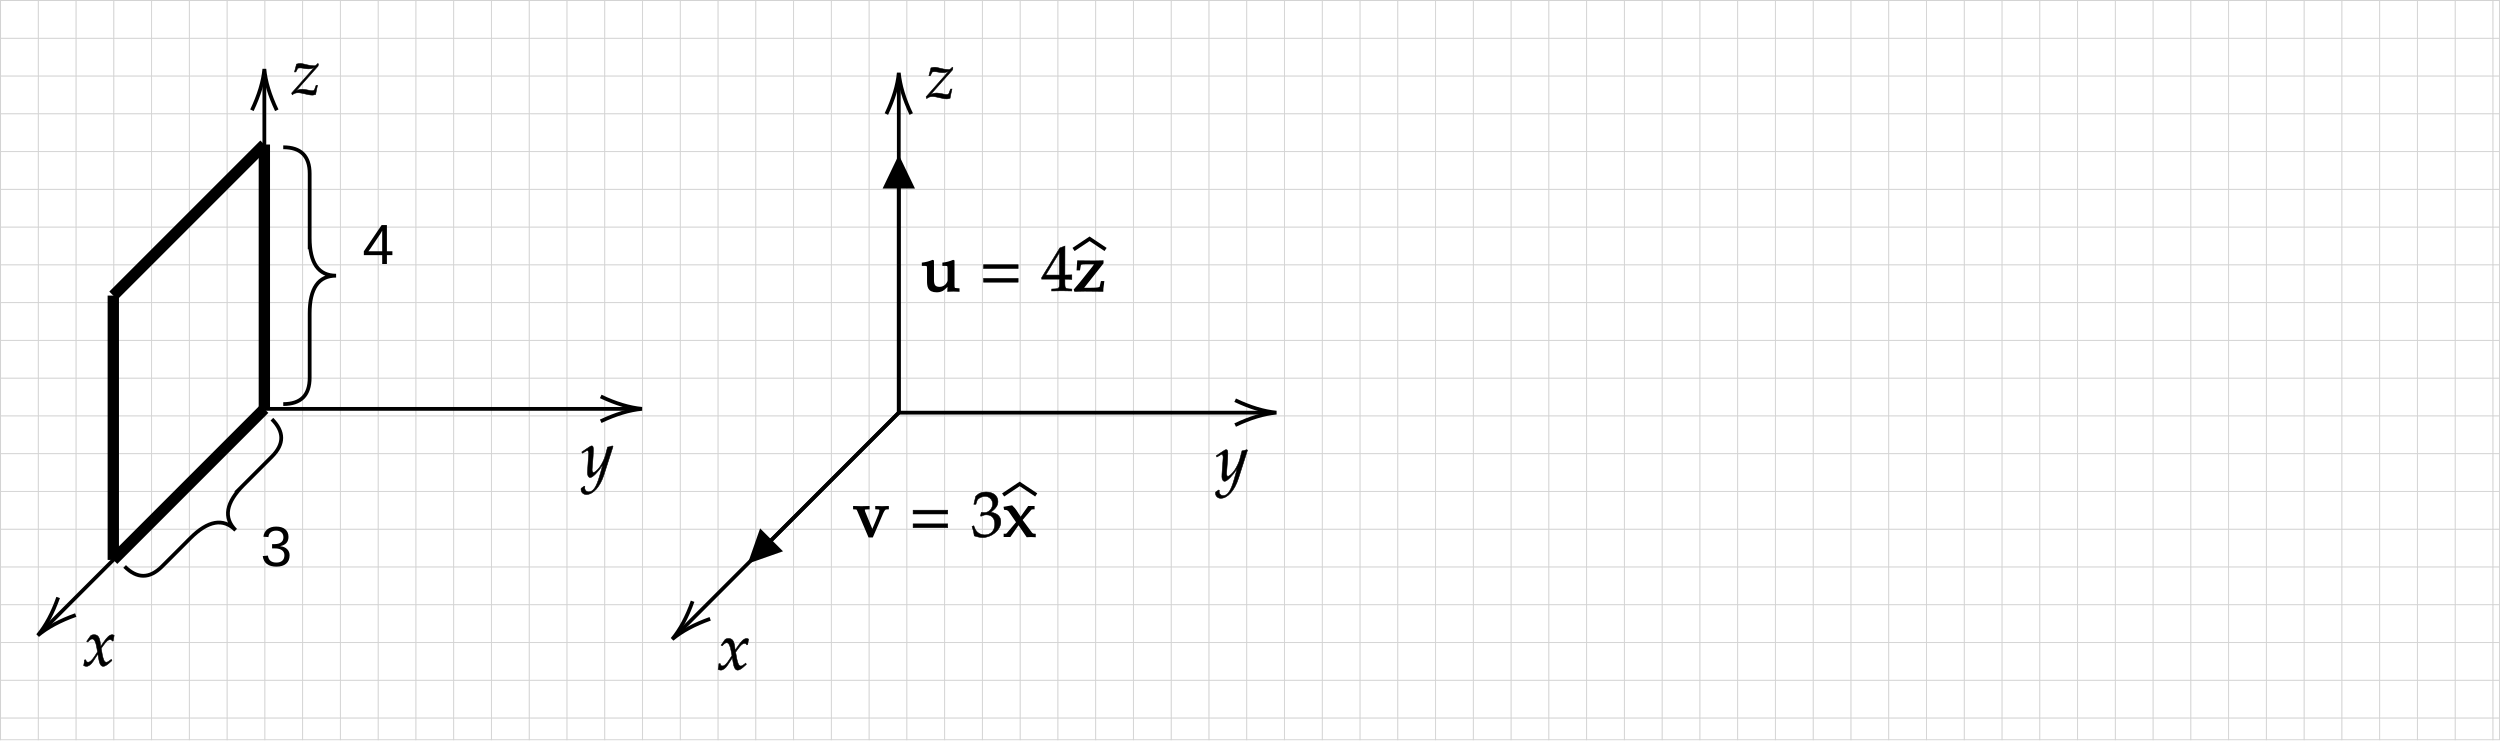
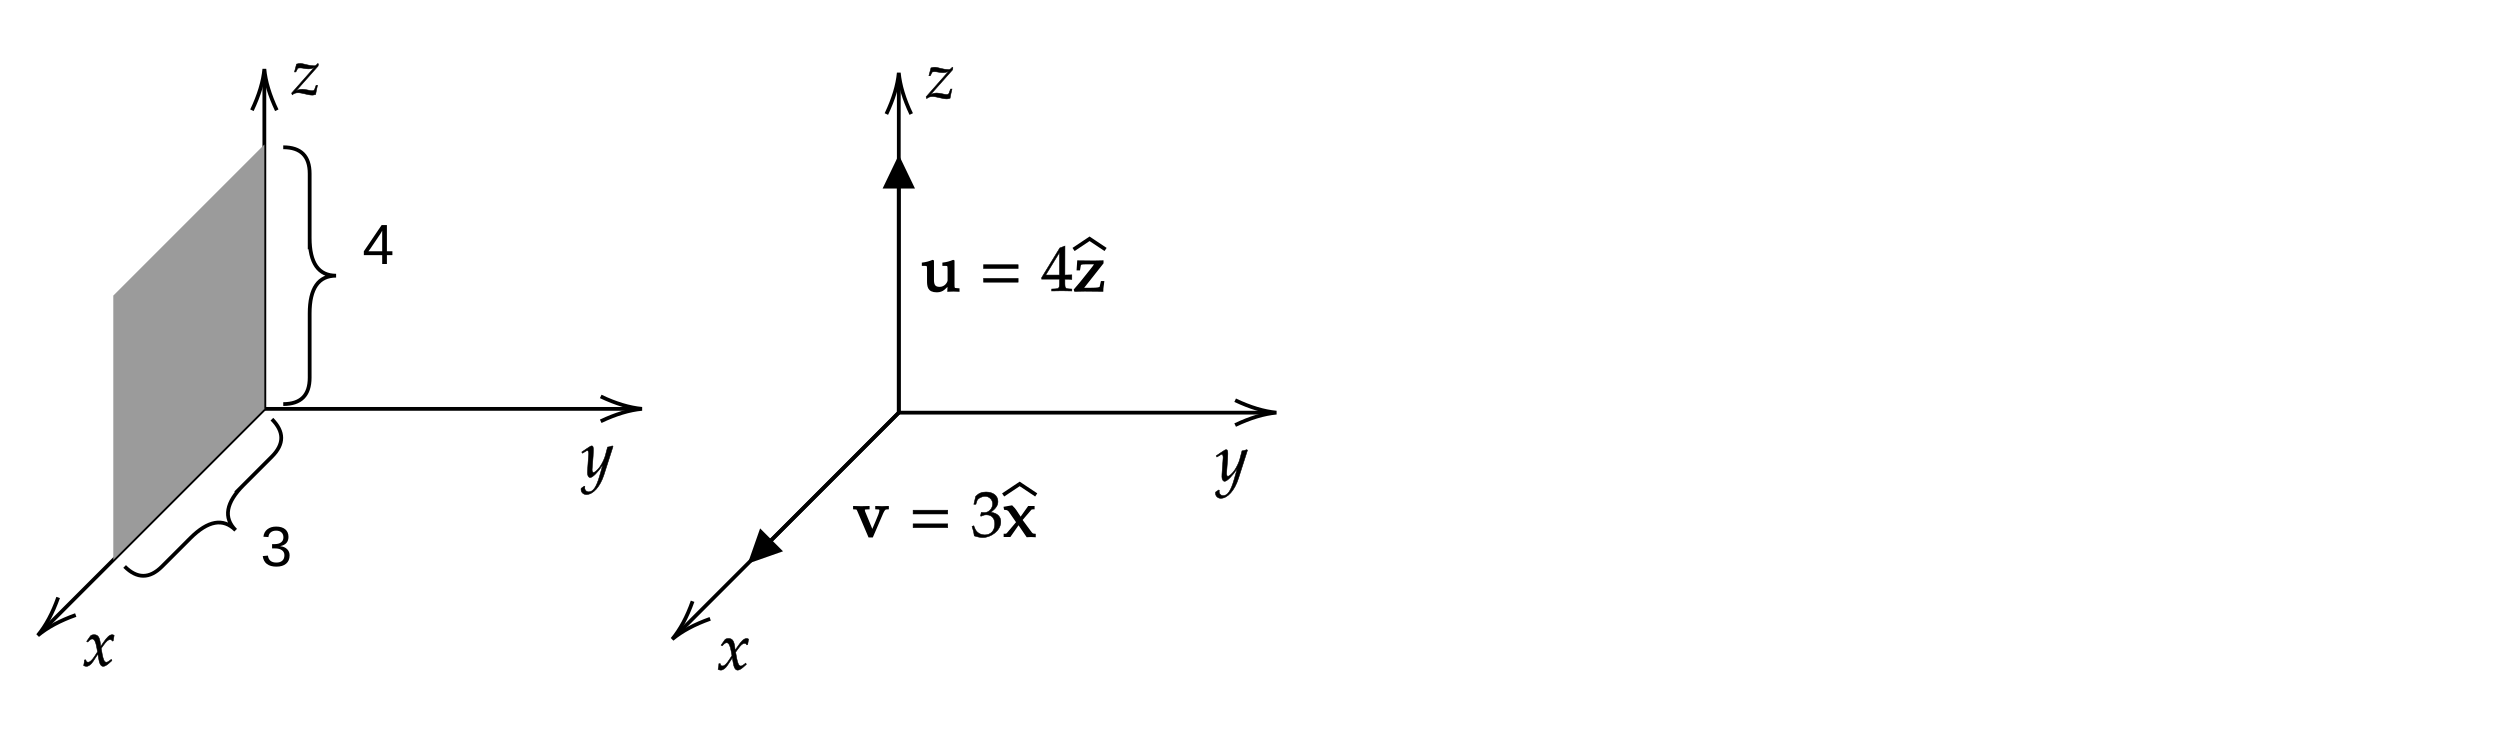
<svg xmlns="http://www.w3.org/2000/svg" x="0" y="0" width="662" height="196" style="         width:662px;         height:196px;         background: transparent;         fill: none; ">
-   <svg>
-     <g>
-       <defs>
-         <pattern id=".024393101556811514" width="10" height="10" patternUnits="userSpaceOnUse">
-           <path d="M 10 0 L 0 0 0 10" fill="none" stroke="lightgray" stroke-width="0.5" />
-         </pattern>
-       </defs>
-       <rect width="100%" height="100%" fill="url(#.024393101556811514)" stroke="lightgray" stroke-width="0.5" />
-     </g>
-   </svg>
  <svg class="role-diagram-draw-area">
    <g class="shapes-region" style="stroke: black; fill: none;">
-       <g class="grouped-shape">
-         <g class="arrow-line">
-           <path class="connection real" stroke-dasharray="" d="  M30,148.27 L30,78.27" style="stroke: rgb(0, 0, 0); stroke-width: 3; fill: rgb(155, 155, 155); fill-opacity: 0.2;" />
-         </g>
-         <g class="arrow-line">
-           <path class="connection real" stroke-dasharray="" d="  M70,38.27 L30,78.27" style="stroke: rgb(0, 0, 0); stroke-width: 3; fill: rgb(155, 155, 155); fill-opacity: 0.2;" />
-         </g>
-         <g class="arrow-line">
-           <path class="connection real" stroke-dasharray="" d="  M70,38.27 L70,108.27" style="stroke: rgb(0, 0, 0); stroke-width: 3; fill: rgb(155, 155, 155); fill-opacity: 0.2;" />
-         </g>
-         <g class="arrow-line">
-           <path class="connection real" stroke-dasharray="" d="  M30,148.27 L70,108.27" style="stroke: rgb(0, 0, 0); stroke-width: 3; fill: rgb(155, 155, 155); fill-opacity: 0.2;" />
-         </g>
-       </g>
      <g class="arrow-line">
        <path class="connection real" stroke-dasharray="" d="  M70,108.27 L11.41,166.85" style="stroke: rgb(0, 0, 0); stroke-width: 1; fill: none; fill-opacity: 1;" />
        <g stroke="#000" transform="matrix(0.7071068,-0.7071068,0.7071068,0.7071068,10,168.2667)" style="stroke: rgb(0, 0, 0); stroke-width: 1;">
          <path d=" M10.93,-3.29 Q4.96,-0.45 0,0 Q4.96,0.45 10.93,3.29" />
        </g>
      </g>
      <g class="arrow-line">
        <path class="connection real" stroke-dasharray="" d="  M70,108.27 L168,108.27" style="stroke: rgb(0, 0, 0); stroke-width: 1; fill: none; fill-opacity: 1;" />
        <g stroke="#000" transform="matrix(-1,1.2246467991473532e-16,-1.2246467991473532e-16,-1,170,108.2667)" style="stroke: rgb(0, 0, 0); stroke-width: 1;">
          <path d=" M10.93,-3.29 Q4.96,-0.45 0,0 Q4.96,0.45 10.93,3.29" />
        </g>
      </g>
      <g class="arrow-line">
        <path class="connection real" stroke-dasharray="" d="  M70,108.27 L70,20.27" style="stroke: rgb(0, 0, 0); stroke-width: 1; fill: none; fill-opacity: 1;" />
        <g stroke="#000" transform="matrix(3.061616997868383e-16,1,-1,3.061616997868383e-16,70,18.26667)" style="stroke: rgb(0, 0, 0); stroke-width: 1;">
          <path d=" M10.93,-3.29 Q4.96,-0.45 0,0 Q4.96,0.45 10.93,3.29" />
        </g>
      </g>
      <g class="composite-shape">
        <path class="real" d=" M33,150 Q37.95,154.95 42.9,150 L50.38,142.52 Q57.45,135.45 62.4,140.4 Q57.45,135.45 64.52,128.38 M62.4,130.5 L72,120.9 Q76.95,115.95 72,111" style="stroke-width: 1; stroke: rgb(0, 0, 0); fill: none; fill-opacity: 1;" />
      </g>
      <g class="composite-shape">
        <path class="real" d=" M75,107 Q82,107 82,100 L82,83 Q82,73 89,73 Q82,73 82,63 M82,66 L82,46 Q82,39 75,39" style="stroke-width: 1; stroke: rgb(0, 0, 0); fill: none; fill-opacity: 1;" />
      </g>
      <g class="arrow-line">
        <path class="connection real" stroke-dasharray="" d="  M238,109.27 L179.41,167.85" style="stroke: rgb(0, 0, 0); stroke-width: 1; fill: none; fill-opacity: 1;" />
        <g stroke="#000" transform="matrix(0.7071068,-0.7071068,0.7071068,0.7071068,178,169.2667)" style="stroke: rgb(0, 0, 0); stroke-width: 1;">
          <path d=" M10.93,-3.29 Q4.96,-0.45 0,0 Q4.96,0.45 10.93,3.29" />
        </g>
      </g>
      <g class="arrow-line">
        <path class="connection real" stroke-dasharray="" d="  M238,109.27 L336,109.27" style="stroke: rgb(0, 0, 0); stroke-width: 1; fill: none; fill-opacity: 1;" />
        <g stroke="#000" transform="matrix(-1,1.2246467991473532e-16,-1.2246467991473532e-16,-1,338,109.2667)" style="stroke: rgb(0, 0, 0); stroke-width: 1;">
          <path d=" M10.93,-3.29 Q4.96,-0.45 0,0 Q4.96,0.45 10.93,3.29" />
        </g>
      </g>
      <g class="arrow-line">
        <path class="connection real" stroke-dasharray="" d="  M238,109.27 L238,21.27" style="stroke: rgb(0, 0, 0); stroke-width: 1; fill: none; fill-opacity: 1;" />
        <g stroke="#000" transform="matrix(3.061616997868383e-16,1,-1,3.061616997868383e-16,238,19.26667)" style="stroke: rgb(0, 0, 0); stroke-width: 1;">
          <path d=" M10.93,-3.29 Q4.96,-0.45 0,0 Q4.96,0.45 10.93,3.29" />
        </g>
      </g>
      <g class="arrow-line">
        <path class="connection real" stroke-dasharray="" d="  M238,109.27 L200.12,147.15" style="stroke: rgb(0, 0, 0); stroke-width: 1; fill: none; fill-opacity: 1;" />
        <g stroke="none" fill="#000" transform="matrix(0.7071068,-0.7071068,0.7071068,0.7071068,198,149.2667)" style="stroke: none; fill: rgb(0, 0, 0); stroke-width: 1;">
          <path d=" M8.93,-4.29 L0,0 L8.93,4.29 Z" />
        </g>
      </g>
      <g class="arrow-line">
        <path class="connection real" stroke-dasharray="" d="  M238,109.27 L238,44" style="stroke: rgb(0, 0, 0); stroke-width: 1; fill: none; fill-opacity: 1;" />
        <g stroke="none" fill="#000" transform="matrix(3.061616997868383e-16,1,-1,3.061616997868383e-16,238,41)" style="stroke: none; fill: rgb(0, 0, 0); stroke-width: 1;">
          <path d=" M8.93,-4.29 L0,0 L8.93,4.29 Z" />
        </g>
+       </g>
+       <g class="shape">
+         <polygon class="real" points=" 70,38.27 70,108.27 30,148.27 30,78.27" style="stroke: none; stroke-opacity: 1; stroke-width: 1; fill: rgb(155, 155, 155); fill-opacity: 1;" />
      </g>
      <g />
    </g>
    <g />
    <g />
    <g />
  </svg>
  <svg width="660" height="194" style="width:660px;height:194px;font-family:Asana-Math, Asana;background:transparent;">
    <g>
      <g>
        <g>
          <g transform="matrix(1,0,0,1,22,176.2656)">
            <path transform="matrix(0.017,0,0,-0.017,0,0)" d="M9 1C24 -7 40 -11 52 -11C85 -11 124 18 155 65L231 182L242 113C255 28 278 -11 314 -11C336 -11 368 6 400 35L449 79L440 98C404 68 379 53 363 53C348 53 335 63 325 83C316 102 305 139 300 168L282 269L317 318C364 383 391 406 422 406C438 406 450 398 455 383L469 387L484 472C472 479 463 482 454 482C414 482 374 446 312 354L275 299L269 347C257 446 230 482 171 482C145 482 123 474 114 461L56 378L73 368C103 402 123 416 142 416C175 416 197 375 214 277L225 215L185 153C142 86 108 54 80 54C65 54 54 58 52 63L41 91L21 88C21 53 13 27 9 1Z" stroke="rgb(0,0,0)" stroke-opacity="1" stroke-width="8" fill="rgb(0,0,0)" fill-opacity="1" />
          </g>
        </g>
      </g>
    </g>
    <g>
      <g>
        <g>
          <g transform="matrix(1,0,0,1,154,126.2656)">
            <path transform="matrix(0.017,0,0,-0.017,0,0)" d="M-7 -180C-8 -187 -8 -193 -8 -198C-8 -241 29 -276 74 -276C180 -276 290 -152 349 33L490 473L479 482C450 471 427 465 405 463L370 331C358 284 323 211 290 162C255 111 206 67 184 67C172 67 163 90 164 115L180 322C182 353 184 391 184 419C184 464 177 482 160 482C147 482 133 475 85 442L3 386L14 368L64 398C69 401 80 410 89 410C103 410 111 391 111 358C111 357 111 351 110 343L93 100L92 60C92 18 110 -11 135 -11C172 -11 256 74 331 187L282 16C231 -161 181 -234 111 -234C76 -234 49 -207 49 -172C49 -167 50 -159 51 -150L41 -146Z" stroke="rgb(0,0,0)" stroke-opacity="1" stroke-width="8" fill="rgb(0,0,0)" fill-opacity="1" />
          </g>
        </g>
      </g>
    </g>
    <g>
      <g>
        <g>
          <g transform="matrix(1,0,0,1,77.25,25)">
            <path transform="matrix(0.017,0,0,-0.017,0,0)" d="M322 -11C334 -11 343 -9 372 -1C383 61 391 95 402 142L380 142L358 82C352 64 340 57 319 57C307 57 291 59 270 64L252 68C219 75 185 80 166 80C134 80 107 74 71 59L410 441L416 473L407 482L384 459C374 449 364 445 350 445C316 445 264 453 216 466L198 471C170 478 150 482 136 482C119 482 99 479 75 472L43 350L64 350L94 408C111 412 120 413 133 413C174 413 206 398 259 398C295 398 319 404 352 421L-1 21L8 -6C37 17 64 26 99 26C162 26 253 -11 322 -11Z" stroke="rgb(0,0,0)" stroke-opacity="1" stroke-width="8" fill="rgb(0,0,0)" fill-opacity="1" />
          </g>
        </g>
      </g>
    </g>
    <g>
      <g>
        <g>
          <text x="69" y="140" style="white-space:pre;stroke:none;fill:rgb(0,0,0);fill-opacity:1;font-size:15px;font-family:Arial, Helvetica, sans-serif;font-weight:400;font-style:normal;dominant-baseline:text-before-edge;text-decoration:none solid rgb(0, 0, 0);">3</text>
        </g>
      </g>
    </g>
    <g>
      <g>
        <g>
          <text x="96" y="60" style="white-space:pre;stroke:none;fill:rgb(0,0,0);fill-opacity:1;font-size:15px;font-family:Arial, Helvetica, sans-serif;font-weight:400;font-style:normal;dominant-baseline:text-before-edge;text-decoration:none solid rgb(0, 0, 0);">4</text>
        </g>
      </g>
    </g>
    <g>
      <g>
        <g>
          <g transform="matrix(1,0,0,1,190,177.2656)">
            <path transform="matrix(0.017,0,0,-0.017,0,0)" d="M9 1C24 -7 40 -11 52 -11C85 -11 124 18 155 65L231 182L242 113C255 28 278 -11 314 -11C336 -11 368 6 400 35L449 79L440 98C404 68 379 53 363 53C348 53 335 63 325 83C316 102 305 139 300 168L282 269L317 318C364 383 391 406 422 406C438 406 450 398 455 383L469 387L484 472C472 479 463 482 454 482C414 482 374 446 312 354L275 299L269 347C257 446 230 482 171 482C145 482 123 474 114 461L56 378L73 368C103 402 123 416 142 416C175 416 197 375 214 277L225 215L185 153C142 86 108 54 80 54C65 54 54 58 52 63L41 91L21 88C21 53 13 27 9 1Z" stroke="rgb(0,0,0)" stroke-opacity="1" stroke-width="8" fill="rgb(0,0,0)" fill-opacity="1" />
          </g>
        </g>
      </g>
    </g>
    <g>
      <g>
        <g>
          <g transform="matrix(1,0,0,1,322,127.2656)">
            <path transform="matrix(0.017,0,0,-0.017,0,0)" d="M-7 -180C-8 -187 -8 -193 -8 -198C-8 -241 29 -276 74 -276C180 -276 290 -152 349 33L490 473L479 482C450 471 427 465 405 463L370 331C358 284 323 211 290 162C255 111 206 67 184 67C172 67 163 90 164 115L180 322C182 353 184 391 184 419C184 464 177 482 160 482C147 482 133 475 85 442L3 386L14 368L64 398C69 401 80 410 89 410C103 410 111 391 111 358C111 357 111 351 110 343L93 100L92 60C92 18 110 -11 135 -11C172 -11 256 74 331 187L282 16C231 -161 181 -234 111 -234C76 -234 49 -207 49 -172C49 -167 50 -159 51 -150L41 -146Z" stroke="rgb(0,0,0)" stroke-opacity="1" stroke-width="8" fill="rgb(0,0,0)" fill-opacity="1" />
          </g>
        </g>
      </g>
    </g>
    <g>
      <g>
        <g>
          <g transform="matrix(1,0,0,1,245.25,26)">
            <path transform="matrix(0.017,0,0,-0.017,0,0)" d="M322 -11C334 -11 343 -9 372 -1C383 61 391 95 402 142L380 142L358 82C352 64 340 57 319 57C307 57 291 59 270 64L252 68C219 75 185 80 166 80C134 80 107 74 71 59L410 441L416 473L407 482L384 459C374 449 364 445 350 445C316 445 264 453 216 466L198 471C170 478 150 482 136 482C119 482 99 479 75 472L43 350L64 350L94 408C111 412 120 413 133 413C174 413 206 398 259 398C295 398 319 404 352 421L-1 21L8 -6C37 17 64 26 99 26C162 26 253 -11 322 -11Z" stroke="rgb(0,0,0)" stroke-opacity="1" stroke-width="8" fill="rgb(0,0,0)" fill-opacity="1" />
          </g>
        </g>
      </g>
    </g>
    <g>
      <g>
        <g>
          <g transform="matrix(1,0,0,1,226,142)">
            <path transform="matrix(0.017,0,0,-0.017,0,0)" d="M539 431L539 459C479 457 461 456 445 456C429 456 411 457 351 459L351 431L392 429C408 428 416 419 416 403C416 387 409 360 397 330C385 301 331 167 293 84L174 372C168 386 165 399 165 410C165 421 174 428 190 429L239 431L239 459C141 456 141 456 122 456C103 456 55 457 6 459L6 431L40 429C55 427 60 421 71 396L243 -7L293 -7L452 362C474 409 488 427 508 429Z" stroke="rgb(0,0,0)" stroke-opacity="1" stroke-width="24" fill="rgb(0,0,0)" fill-opacity="1" />
          </g>
        </g>
        <g>
          <g transform="matrix(1,0,0,1,240.6875,142)">
            <path transform="matrix(0.017,0,0,-0.017,0,0)" d="M604 347L604 406L65 406L65 347ZM604 134L604 193L65 193L65 134Z" stroke="rgb(0,0,0)" stroke-opacity="1" stroke-width="8" fill="rgb(0,0,0)" fill-opacity="1" />
          </g>
        </g>
        <g>
          <g transform="matrix(1,0,0,1,257.1459,142)">
            <path transform="matrix(0.017,0,0,-0.017,0,0)" d="M462 224C462 345 355 366 308 374C388 436 418 482 418 541C418 630 344 689 233 689C165 689 120 670 72 622L43 498L74 498L92 554C103 588 166 622 218 622C283 622 336 569 336 506C336 431 277 368 206 368C198 368 187 369 174 370L159 371L147 318L154 312C192 329 211 334 238 334C321 334 369 281 369 190C369 88 308 21 215 21C169 21 128 36 98 64C74 86 61 109 42 163L15 153C36 92 44 56 50 6C103 -12 147 -20 184 -20C307 -20 462 87 462 224Z" stroke="rgb(0,0,0)" stroke-opacity="1" stroke-width="8" fill="rgb(0,0,0)" fill-opacity="1" />
          </g>
        </g>
        <g>
          <g>
            <g>
              <g>
                <g transform="matrix(1,0,0,1,265.6302,142)">
                  <path transform="matrix(0.017,0,0,-0.017,0,0)" d="M288 254L430 420C436 427 447 431 464 431L478 431L478 459L396 459L272 284L196 400C181 422 170 435 136 469L20 449L25 423L46 421C64 420 86 406 96 392L216 218L67 42C60 33 47 27 37 27L20 27L20 0L106 0L240 192L373 -3C425 0 425 0 434 0C444 0 444 0 496 -3L496 27L471 30C459 31 447 39 436 54Z" stroke="rgb(0,0,0)" stroke-opacity="1" stroke-width="24" fill="rgb(0,0,0)" fill-opacity="1" />
                </g>
              </g>
            </g>
          </g>
          <svg x="265.63" overflow="visible" y="123" height="9" width="8.755">
            <polyline points="0.00,8.06 4.38,5.14 8.76,8.06" style="fill:none;fill-opacity:1;stroke-width:1px;stroke:rgb(0,0,0);stroke-opacity:1;" />
          </svg>
        </g>
      </g>
    </g>
    <g>
      <g>
        <g>
          <g transform="matrix(1,0,0,1,244,77)">
            <path transform="matrix(0.017,0,0,-0.017,0,0)" d="M283 49C203 49 183 94 183 170L183 465L174 469C123 448 71 434 18 428L18 400L55 400C95 400 99 393 99 327L99 159C99 70 104 -12 240 -12C285 -12 325 2 352 27L419 89C419 60 418 44 415 -3C482 0 483 0 498 0C512 0 512 0 581 -3L581 27L540 30C506 32 503 38 503 102L503 465L494 469C443 448 391 434 338 428L338 400L375 400C415 400 419 393 419 327L419 164C419 126 370 49 283 49Z" stroke="rgb(0,0,0)" stroke-opacity="1" stroke-width="24" fill="rgb(0,0,0)" fill-opacity="1" />
          </g>
        </g>
        <g>
          <g transform="matrix(1,0,0,1,259.3334,77)">
            <path transform="matrix(0.017,0,0,-0.017,0,0)" d="M604 347L604 406L65 406L65 347ZM604 134L604 193L65 193L65 134Z" stroke="rgb(0,0,0)" stroke-opacity="1" stroke-width="8" fill="rgb(0,0,0)" fill-opacity="1" />
          </g>
        </g>
        <g>
          <g transform="matrix(1,0,0,1,275.7917,77)">
            <path transform="matrix(0.017,0,0,-0.017,0,0)" d="M280 181L280 106C280 46 269 32 220 30L158 27L158 -3C291 0 291 0 315 0C339 0 339 0 472 -3L472 27L424 30C375 33 364 46 364 106L364 181C423 181 444 180 472 177L472 248L364 245L365 697L285 667L2 204L2 181ZM280 245L65 245L280 597Z" stroke="rgb(0,0,0)" stroke-opacity="1" stroke-width="8" fill="rgb(0,0,0)" fill-opacity="1" />
          </g>
        </g>
        <g>
          <g>
            <g>
              <g>
                <g transform="matrix(1,0,0,1,284.2761,77)">
                  <path transform="matrix(0.017,0,0,-0.017,0,0)" d="M455 432L455 462C385 460 355 459 317 459L69 462C67 411 66 399 60 330L90 330L102 398C106 419 124 424 198 424L341 424C320 391 303 368 276 334L106 122L16 17L22 -3C126 0 132 0 175 0L451 -3C451 20 453 44 460 92L466 139L436 139L418 60C414 42 372 35 276 35L141 35Z" stroke="rgb(0,0,0)" stroke-opacity="1" stroke-width="24" fill="rgb(0,0,0)" fill-opacity="1" />
                </g>
              </g>
            </g>
          </g>
          <svg x="284.276" overflow="visible" y="58" height="9" width="8.484">
            <polyline points="0.00,8.06 4.24,5.23 8.48,8.06" style="fill:none;fill-opacity:1;stroke-width:1px;stroke:rgb(0,0,0);stroke-opacity:1;" />
          </svg>
        </g>
      </g>
    </g>
  </svg>
</svg>
